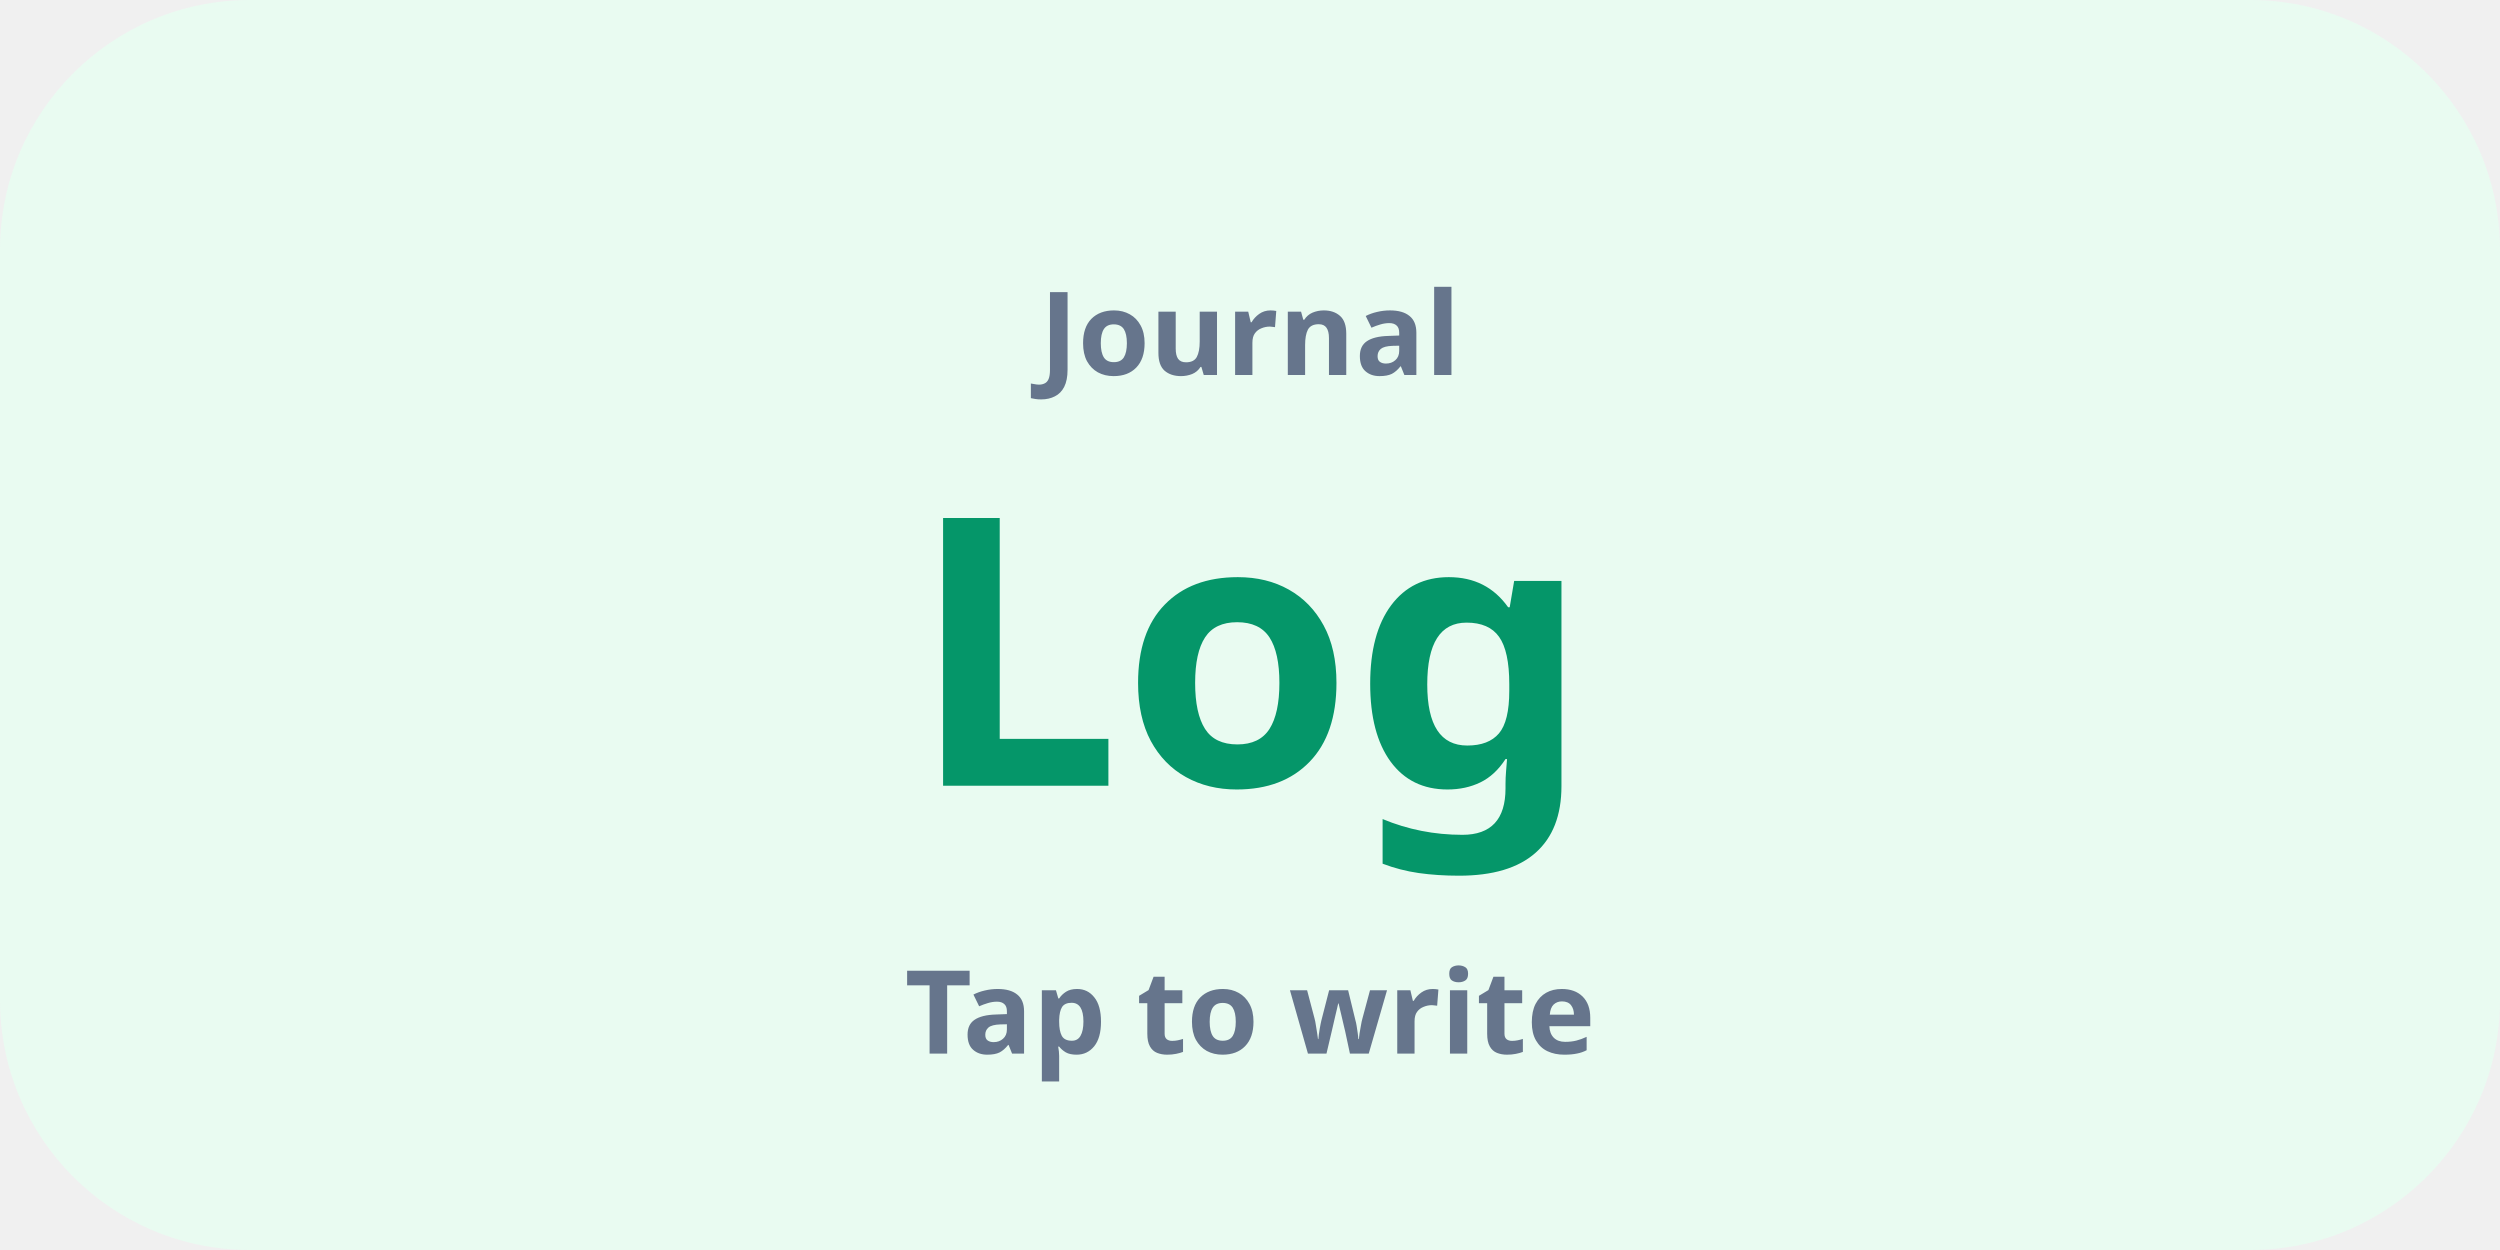
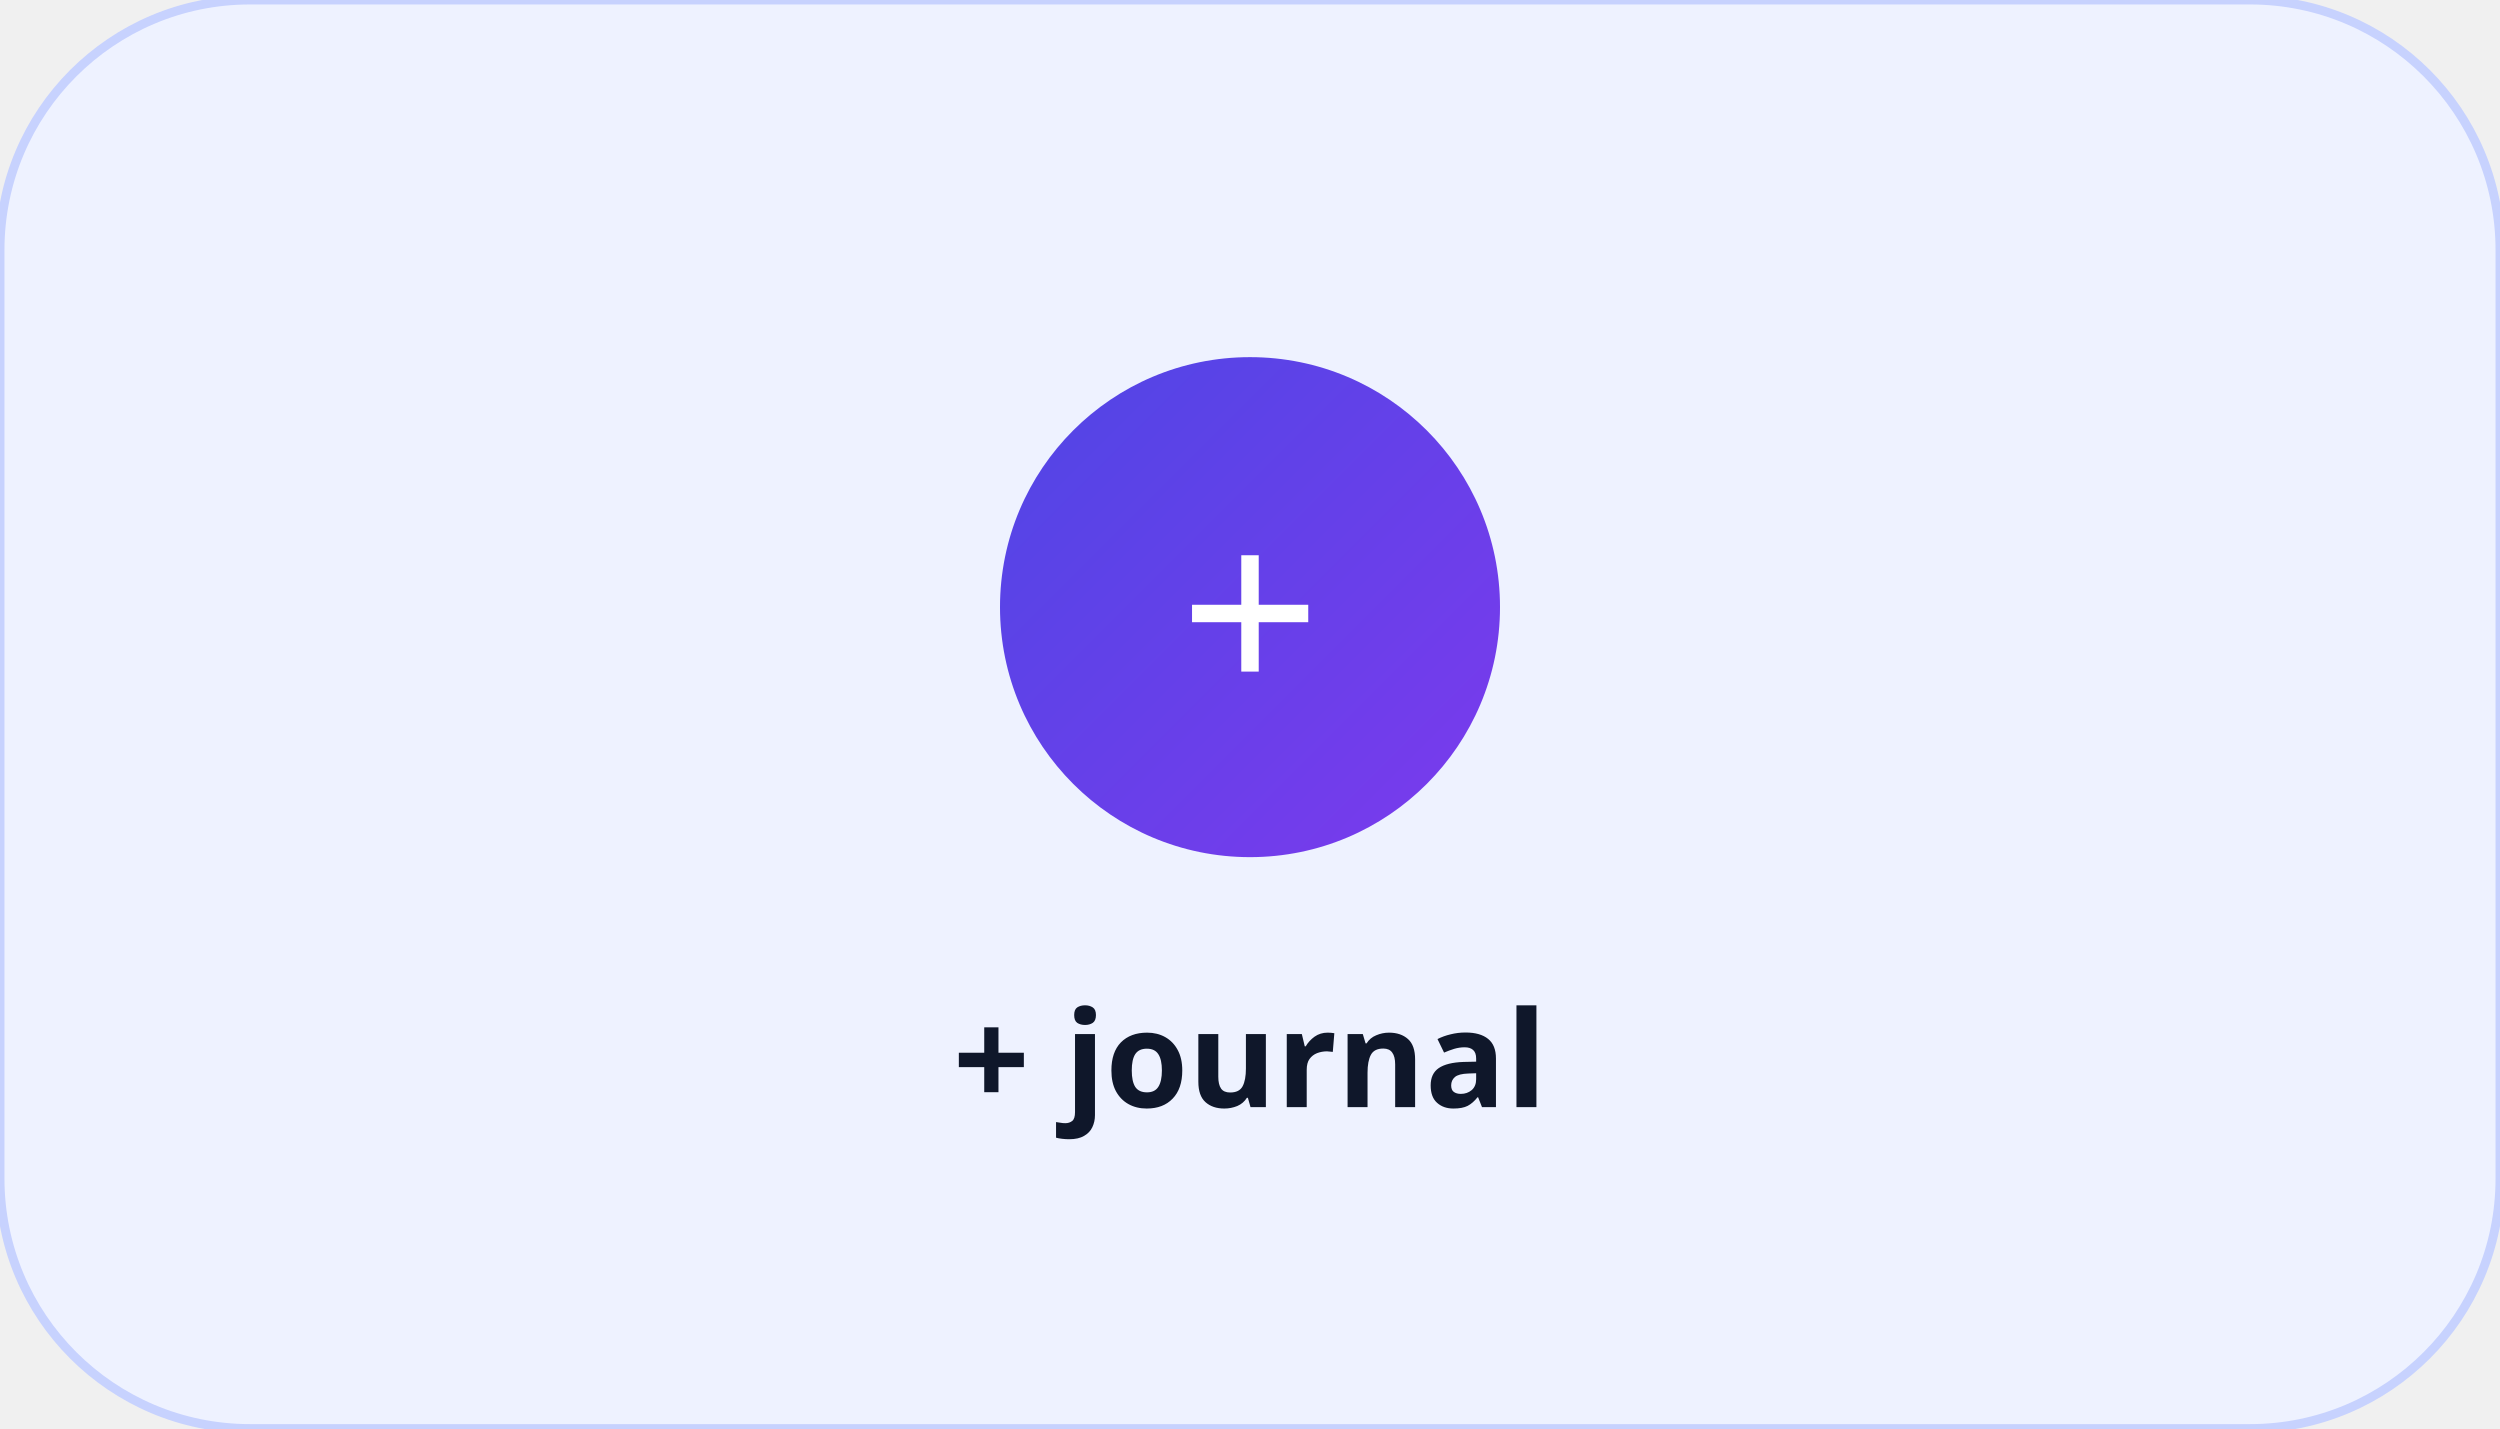
- <svg xmlns="http://www.w3.org/2000/svg" width="280" height="140" viewBox="0 0 280 140">
-   <rect width="280" height="140" rx="28" fill="#e9fbf1" />
-   <text x="140" y="42" text-anchor="middle" font-family="system-ui,sans-serif" font-size="13" font-weight="800" fill="#66758c">Journal</text>
-   <text x="140" y="88" text-anchor="middle" font-family="system-ui,sans-serif" font-size="42" font-weight="900" fill="#059669">Log</text>
-   <text x="140" y="118" text-anchor="middle" font-family="system-ui,sans-serif" font-size="13" font-weight="700" fill="#66758c">Tap to write</text>
+ <svg xmlns="http://www.w3.org/2000/svg" width="280" height="160" viewBox="0 0 280 160">
+   <defs>
+     <linearGradient id="hdr" x1="0" y1="0" x2="1" y2="1">
+       <stop offset="0" stop-color="#4f46e5" />
+       <stop offset="1" stop-color="#7c3aed" />
+     </linearGradient>
+   </defs>
+   <rect width="280" height="160" rx="28" fill="#eef2ff" stroke="#c7d2fe" />
+   <circle cx="140" cy="68" r="28" fill="url(#hdr)" />
+   <text x="140" y="78" text-anchor="middle" font-size="28" font-weight="800" fill="#fff">+</text>
+   <text x="140" y="124" text-anchor="middle" font-family="system-ui,sans-serif" font-size="15" font-weight="800" fill="#0f172a">+ journal</text>
</svg>
